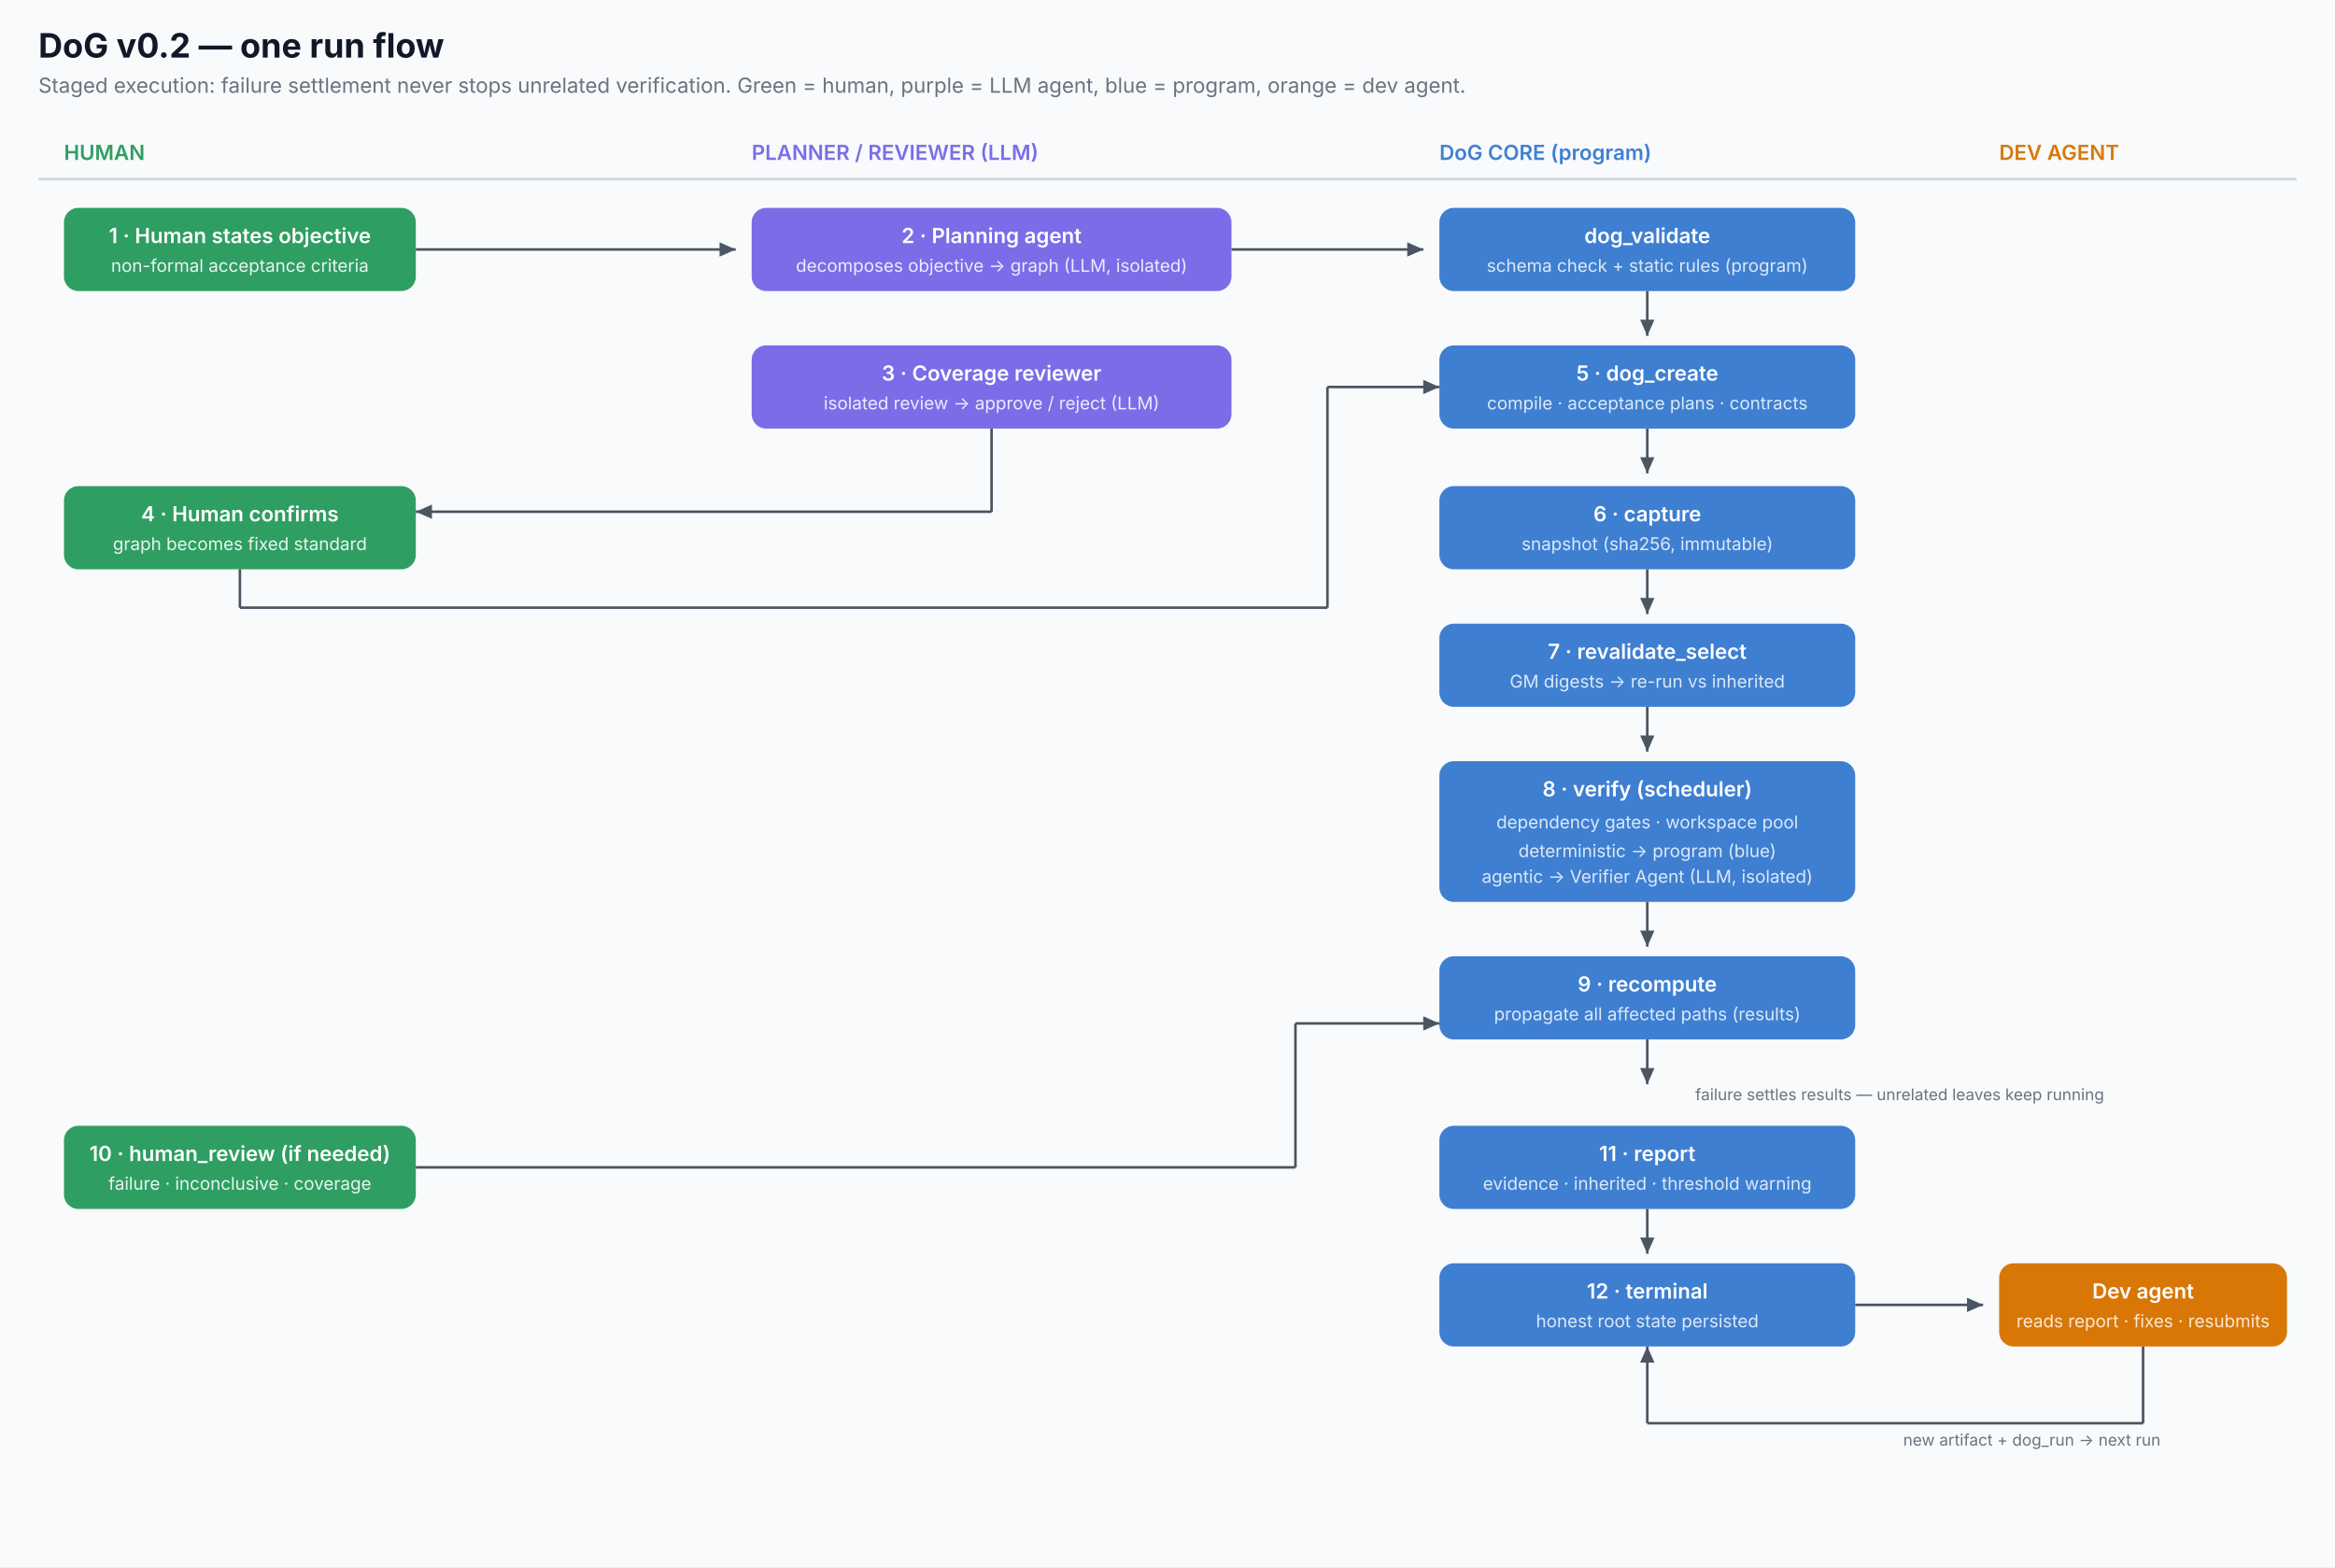
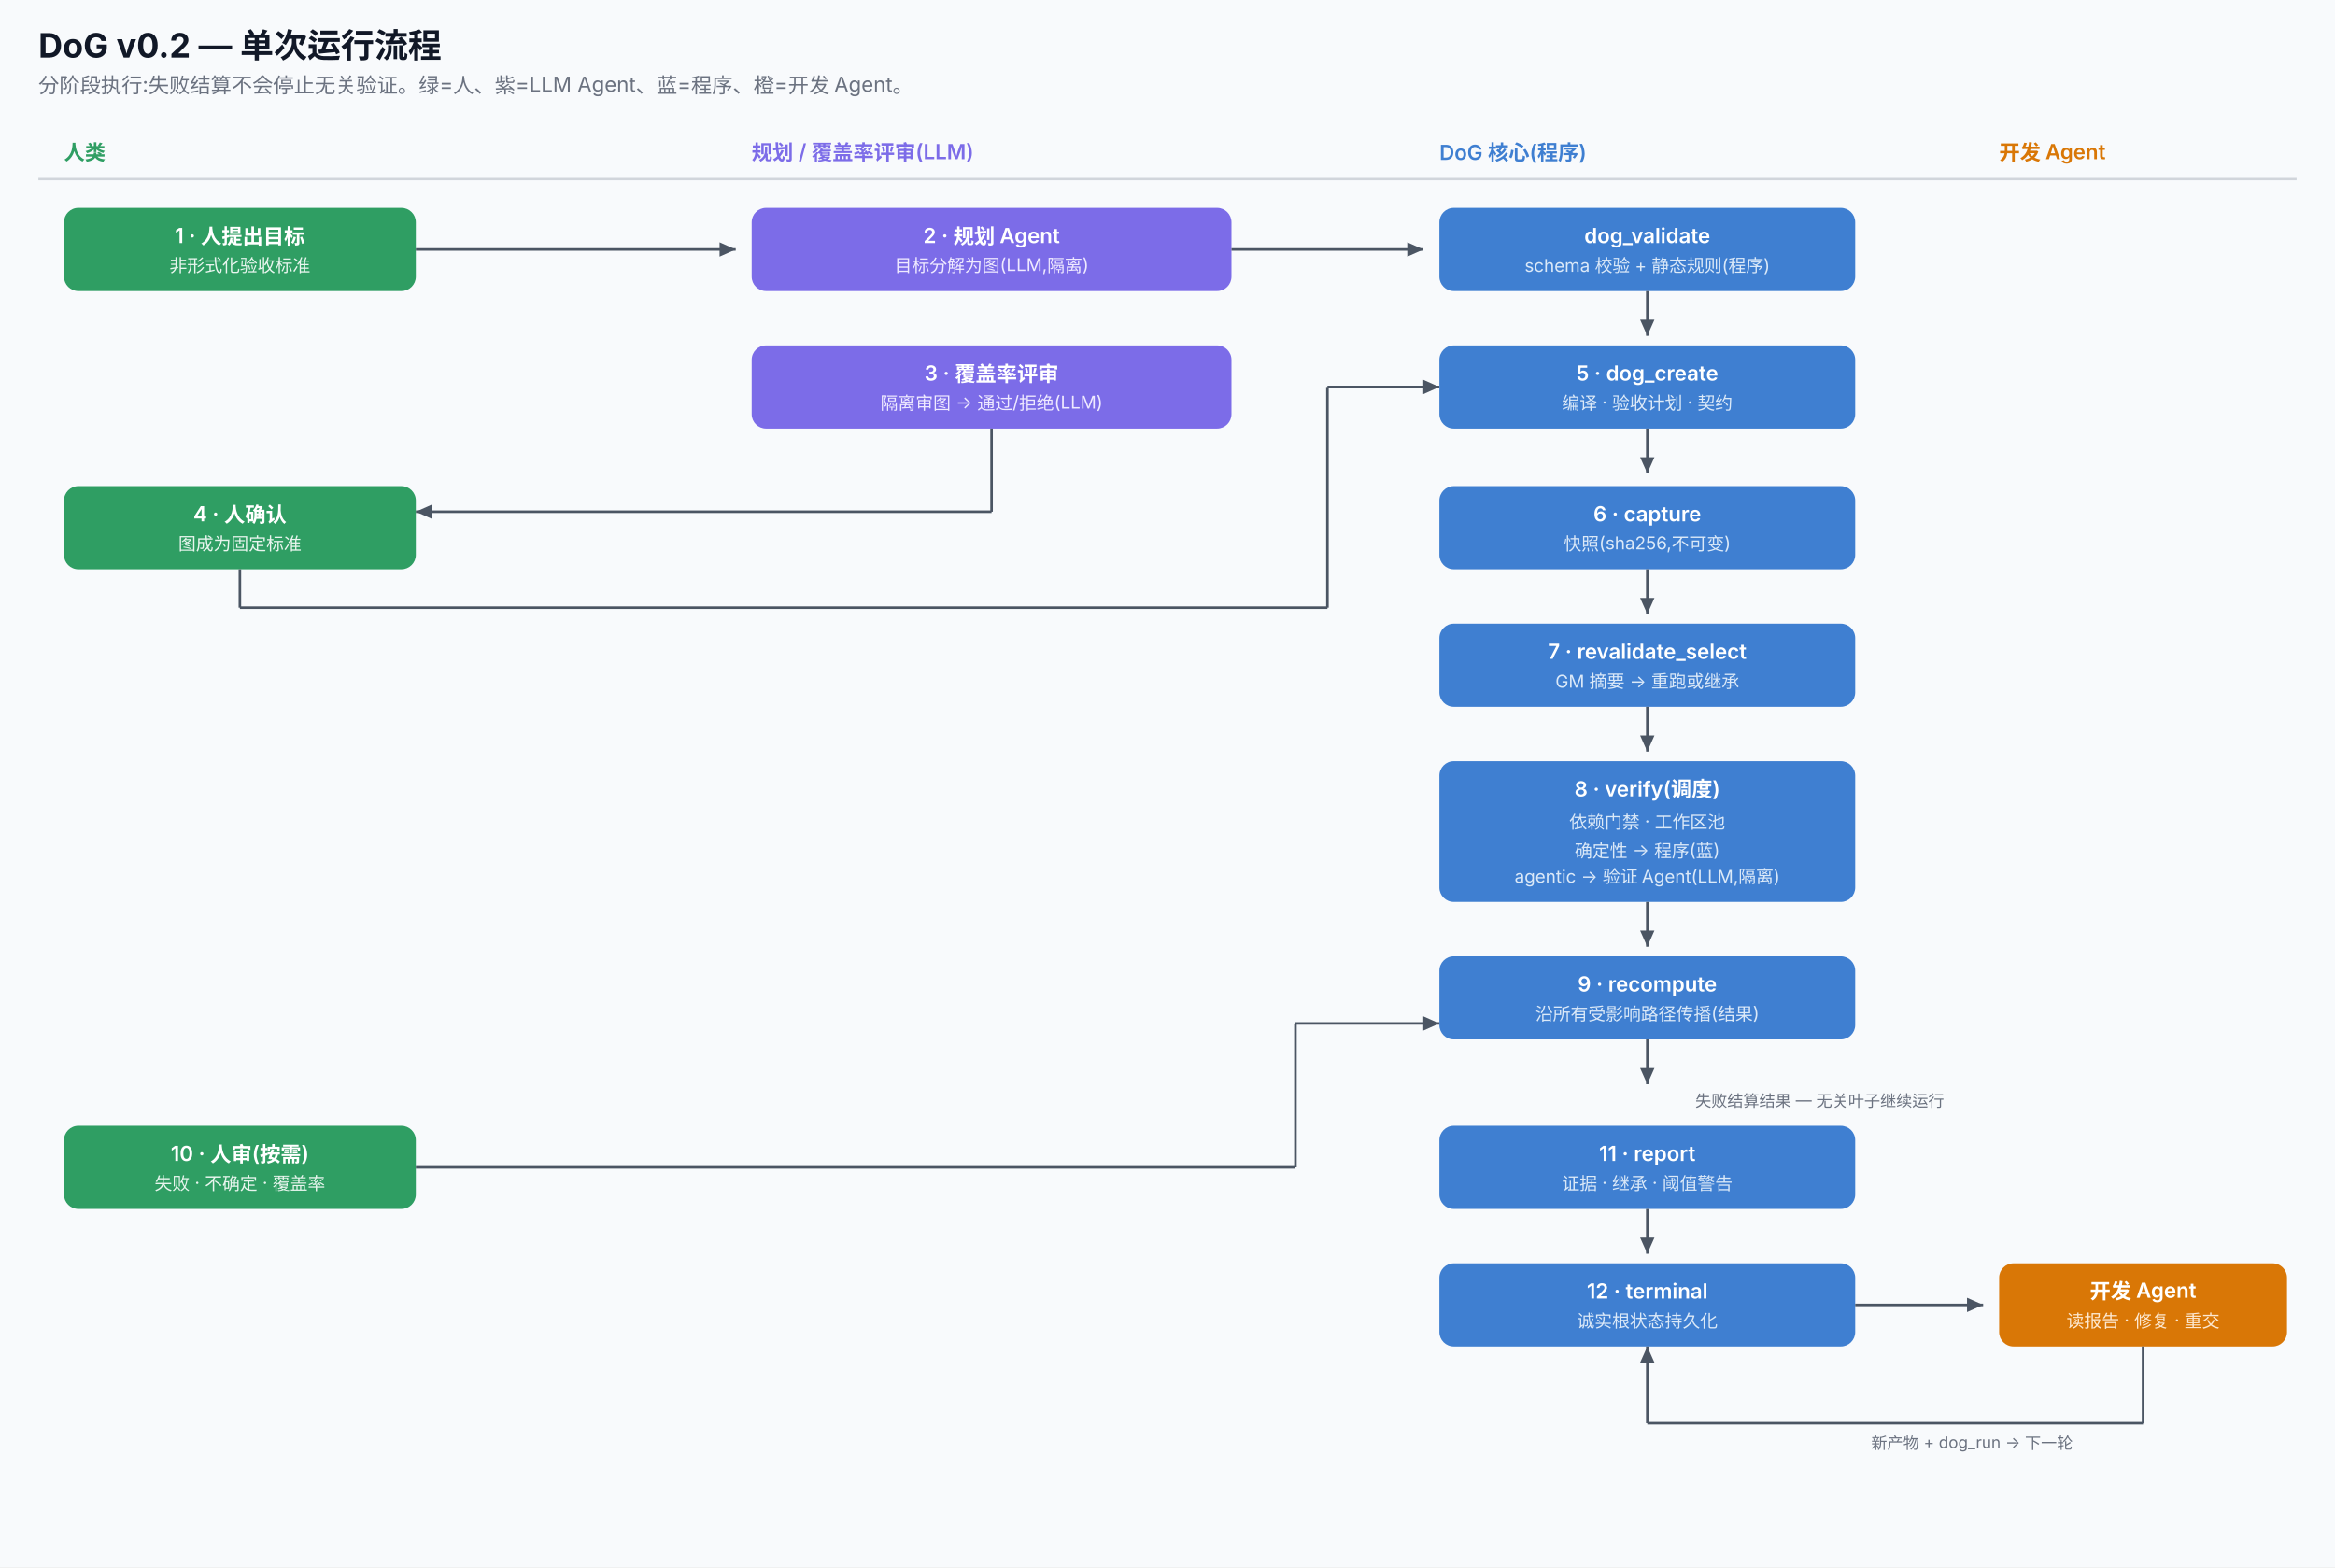
- <svg xmlns="http://www.w3.org/2000/svg" viewBox="0 0 1460 980" font-family="ui-sans-serif, system-ui, -apple-system, sans-serif">
+ <svg xmlns="http://www.w3.org/2000/svg" viewBox="0 0 1460 980" font-family="ui-sans-serif, system-ui, -apple-system, 'PingFang SC', 'Microsoft YaHei', sans-serif">
  <defs>
    <marker id="arrow" viewBox="0 0 10 10" refX="9" refY="5" markerWidth="7" markerHeight="7" orient="auto-start-reverse">
      <path d="M 0 1 L 9 5 L 0 9 z" fill="#4b5563" />
    </marker>
  </defs>
  <rect width="1460" height="980" fill="#f8fafc" />
-   <text x="24" y="36" font-size="21" font-weight="700" fill="#111827">DoG v0.2 — one run flow</text>
-   <text x="24" y="58" font-size="13" fill="#6b7280">Staged execution: failure settlement never stops unrelated verification. Green = human, purple = LLM agent, blue = program, orange = dev agent.</text>
-   <text x="40" y="100" font-size="13" font-weight="600" fill="#2f9e63">HUMAN</text>
-   <text x="470" y="100" font-size="13" font-weight="600" fill="#7c6ce8">PLANNER / REVIEWER (LLM)</text>
-   <text x="900" y="100" font-size="13" font-weight="600" fill="#3f7fd1">DoG CORE (program)</text>
-   <text x="1250" y="100" font-size="13" font-weight="600" fill="#d97706">DEV AGENT</text>
+   <text x="24" y="36" font-size="21" font-weight="700" fill="#111827">DoG v0.2 — 单次运行流程</text>
+   <text x="24" y="58" font-size="13" fill="#6b7280">分阶段执行:失败结算不会停止无关验证。绿=人、紫=LLM Agent、蓝=程序、橙=开发 Agent。</text>
+   <text x="40" y="100" font-size="13" font-weight="600" fill="#2f9e63">人类</text>
+   <text x="470" y="100" font-size="13" font-weight="600" fill="#7c6ce8">规划 / 覆盖率评审(LLM)</text>
+   <text x="900" y="100" font-size="13" font-weight="600" fill="#3f7fd1">DoG 核心(程序)</text>
+   <text x="1250" y="100" font-size="13" font-weight="600" fill="#d97706">开发 Agent</text>
  <line x1="24" y1="112" x2="1436" y2="112" stroke="#d1d5db" stroke-width="1.5" />
  <rect x="40" y="130" width="220" height="52" rx="9" fill="#2f9e63" />
-   <text x="150" y="152" font-size="13" font-weight="600" fill="#ffffff" text-anchor="middle">1 · Human states objective</text>
-   <text x="150" y="170" font-size="11" fill="#e8f5ee" text-anchor="middle">non-formal acceptance criteria</text>
+   <text x="150" y="152" font-size="13" font-weight="600" fill="#ffffff" text-anchor="middle">1 · 人提出目标</text>
+   <text x="150" y="170" font-size="11" fill="#e8f5ee" text-anchor="middle">非形式化验收标准</text>
  <line x1="260" y1="156" x2="460" y2="156" stroke="#4b5563" stroke-width="1.6" marker-end="url(#arrow)" />
  <rect x="470" y="130" width="300" height="52" rx="9" fill="#7c6ce8" />
-   <text x="620" y="152" font-size="13" font-weight="600" fill="#ffffff" text-anchor="middle">2 · Planning agent</text>
-   <text x="620" y="170" font-size="11" fill="#efeaff" text-anchor="middle">decomposes objective → graph (LLM, isolated)</text>
+   <text x="620" y="152" font-size="13" font-weight="600" fill="#ffffff" text-anchor="middle">2 · 规划 Agent</text>
+   <text x="620" y="170" font-size="11" fill="#efeaff" text-anchor="middle">目标分解为图(LLM,隔离)</text>
  <line x1="770" y1="156" x2="890" y2="156" stroke="#4b5563" stroke-width="1.6" marker-end="url(#arrow)" />
  <rect x="900" y="130" width="260" height="52" rx="9" fill="#3f7fd1" />
  <text x="1030" y="152" font-size="13" font-weight="600" fill="#ffffff" text-anchor="middle">dog_validate</text>
-   <text x="1030" y="170" font-size="11" fill="#dbe9f8" text-anchor="middle">schema check + static rules (program)</text>
+   <text x="1030" y="170" font-size="11" fill="#dbe9f8" text-anchor="middle">schema 校验 + 静态规则(程序)</text>
  <line x1="1030" y1="182" x2="1030" y2="210" stroke="#4b5563" stroke-width="1.6" marker-end="url(#arrow)" />
  <rect x="470" y="216" width="300" height="52" rx="9" fill="#7c6ce8" />
-   <text x="620" y="238" font-size="13" font-weight="600" fill="#ffffff" text-anchor="middle">3 · Coverage reviewer</text>
-   <text x="620" y="256" font-size="11" fill="#efeaff" text-anchor="middle">isolated review → approve / reject (LLM)</text>
+   <text x="620" y="238" font-size="13" font-weight="600" fill="#ffffff" text-anchor="middle">3 · 覆盖率评审</text>
+   <text x="620" y="256" font-size="11" fill="#efeaff" text-anchor="middle">隔离审图 → 通过/拒绝(LLM)</text>
  <line x1="620" y1="268" x2="620" y2="320" stroke="#4b5563" stroke-width="1.6" />
  <line x1="620" y1="320" x2="260" y2="320" stroke="#4b5563" stroke-width="1.6" marker-end="url(#arrow)" />
  <rect x="40" y="304" width="220" height="52" rx="9" fill="#2f9e63" />
-   <text x="150" y="326" font-size="13" font-weight="600" fill="#ffffff" text-anchor="middle">4 · Human confirms</text>
-   <text x="150" y="344" font-size="11" fill="#e8f5ee" text-anchor="middle">graph becomes fixed standard</text>
+   <text x="150" y="326" font-size="13" font-weight="600" fill="#ffffff" text-anchor="middle">4 · 人确认</text>
+   <text x="150" y="344" font-size="11" fill="#e8f5ee" text-anchor="middle">图成为固定标准</text>
  <line x1="150" y1="356" x2="150" y2="380" stroke="#4b5563" stroke-width="1.6" />
  <line x1="150" y1="380" x2="830" y2="380" stroke="#4b5563" stroke-width="1.6" />
  <line x1="830" y1="380" x2="830" y2="242" stroke="#4b5563" stroke-width="1.6" />
  <line x1="830" y1="242" x2="900" y2="242" stroke="#4b5563" stroke-width="1.6" marker-end="url(#arrow)" />
  <rect x="900" y="216" width="260" height="52" rx="9" fill="#3f7fd1" />
  <text x="1030" y="238" font-size="13" font-weight="600" fill="#ffffff" text-anchor="middle">5 · dog_create</text>
-   <text x="1030" y="256" font-size="11" fill="#dbe9f8" text-anchor="middle">compile · acceptance plans · contracts</text>
+   <text x="1030" y="256" font-size="11" fill="#dbe9f8" text-anchor="middle">编译 · 验收计划 · 契约</text>
  <line x1="1030" y1="268" x2="1030" y2="296" stroke="#4b5563" stroke-width="1.6" marker-end="url(#arrow)" />
  <rect x="900" y="304" width="260" height="52" rx="9" fill="#3f7fd1" />
  <text x="1030" y="326" font-size="13" font-weight="600" fill="#ffffff" text-anchor="middle">6 · capture</text>
-   <text x="1030" y="344" font-size="11" fill="#dbe9f8" text-anchor="middle">snapshot (sha256, immutable)</text>
+   <text x="1030" y="344" font-size="11" fill="#dbe9f8" text-anchor="middle">快照(sha256,不可变)</text>
  <line x1="1030" y1="356" x2="1030" y2="384" stroke="#4b5563" stroke-width="1.6" marker-end="url(#arrow)" />
  <rect x="900" y="390" width="260" height="52" rx="9" fill="#3f7fd1" />
  <text x="1030" y="412" font-size="13" font-weight="600" fill="#ffffff" text-anchor="middle">7 · revalidate_select</text>
-   <text x="1030" y="430" font-size="11" fill="#dbe9f8" text-anchor="middle">GM digests → re-run vs inherited</text>
+   <text x="1030" y="430" font-size="11" fill="#dbe9f8" text-anchor="middle">GM 摘要 → 重跑或继承</text>
  <line x1="1030" y1="442" x2="1030" y2="470" stroke="#4b5563" stroke-width="1.6" marker-end="url(#arrow)" />
  <rect x="900" y="476" width="260" height="88" rx="9" fill="#3f7fd1" />
-   <text x="1030" y="498" font-size="13" font-weight="600" fill="#ffffff" text-anchor="middle">8 · verify (scheduler)</text>
-   <text x="1030" y="518" font-size="11" fill="#dbe9f8" text-anchor="middle">dependency gates · workspace pool</text>
-   <text x="1030" y="536" font-size="11" fill="#dbe9f8" text-anchor="middle">deterministic → program (blue)</text>
-   <text x="1030" y="552" font-size="11" fill="#dbe9f8" text-anchor="middle">agentic → Verifier Agent (LLM, isolated)</text>
+   <text x="1030" y="498" font-size="13" font-weight="600" fill="#ffffff" text-anchor="middle">8 · verify(调度)</text>
+   <text x="1030" y="518" font-size="11" fill="#dbe9f8" text-anchor="middle">依赖门禁 · 工作区池</text>
+   <text x="1030" y="536" font-size="11" fill="#dbe9f8" text-anchor="middle">确定性 → 程序(蓝)</text>
+   <text x="1030" y="552" font-size="11" fill="#dbe9f8" text-anchor="middle">agentic → 验证 Agent(LLM,隔离)</text>
  <line x1="1030" y1="564" x2="1030" y2="592" stroke="#4b5563" stroke-width="1.6" marker-end="url(#arrow)" />
  <rect x="900" y="598" width="260" height="52" rx="9" fill="#3f7fd1" />
  <text x="1030" y="620" font-size="13" font-weight="600" fill="#ffffff" text-anchor="middle">9 · recompute</text>
-   <text x="1030" y="638" font-size="11" fill="#dbe9f8" text-anchor="middle">propagate all affected paths (results)</text>
+   <text x="1030" y="638" font-size="11" fill="#dbe9f8" text-anchor="middle">沿所有受影响路径传播(结果)</text>
  <line x1="1030" y1="650" x2="1030" y2="678" stroke="#4b5563" stroke-width="1.6" marker-end="url(#arrow)" />
-   <text x="1060" y="688" font-size="10" fill="#6b7280">failure settles results — unrelated leaves keep running</text>
+   <text x="1060" y="692" font-size="10" fill="#6b7280">失败结算结果 — 无关叶子继续运行</text>
  <rect x="40" y="704" width="220" height="52" rx="9" fill="#2f9e63" />
-   <text x="150" y="726" font-size="13" font-weight="600" fill="#ffffff" text-anchor="middle">10 · human_review (if needed)</text>
-   <text x="150" y="744" font-size="11" fill="#e8f5ee" text-anchor="middle">failure · inconclusive · coverage</text>
+   <text x="150" y="726" font-size="13" font-weight="600" fill="#ffffff" text-anchor="middle">10 · 人审(按需)</text>
+   <text x="150" y="744" font-size="11" fill="#e8f5ee" text-anchor="middle">失败 · 不确定 · 覆盖率</text>
  <line x1="260" y1="730" x2="810" y2="730" stroke="#4b5563" stroke-width="1.6" />
  <line x1="810" y1="730" x2="810" y2="640" stroke="#4b5563" stroke-width="1.6" />
  <line x1="810" y1="640" x2="900" y2="640" stroke="#4b5563" stroke-width="1.6" marker-end="url(#arrow)" />
  <rect x="900" y="704" width="260" height="52" rx="9" fill="#3f7fd1" />
  <text x="1030" y="726" font-size="13" font-weight="600" fill="#ffffff" text-anchor="middle">11 · report</text>
-   <text x="1030" y="744" font-size="11" fill="#dbe9f8" text-anchor="middle">evidence · inherited · threshold warning</text>
+   <text x="1030" y="744" font-size="11" fill="#dbe9f8" text-anchor="middle">证据 · 继承 · 阈值警告</text>
  <line x1="1030" y1="756" x2="1030" y2="784" stroke="#4b5563" stroke-width="1.6" marker-end="url(#arrow)" />
  <rect x="900" y="790" width="260" height="52" rx="9" fill="#3f7fd1" />
  <text x="1030" y="812" font-size="13" font-weight="600" fill="#ffffff" text-anchor="middle">12 · terminal</text>
-   <text x="1030" y="830" font-size="11" fill="#dbe9f8" text-anchor="middle">honest root state persisted</text>
+   <text x="1030" y="830" font-size="11" fill="#dbe9f8" text-anchor="middle">诚实根状态持久化</text>
  <line x1="1160" y1="816" x2="1240" y2="816" stroke="#4b5563" stroke-width="1.6" marker-end="url(#arrow)" />
  <rect x="1250" y="790" width="180" height="52" rx="9" fill="#d97706" />
-   <text x="1340" y="812" font-size="13" font-weight="600" fill="#ffffff" text-anchor="middle">Dev agent</text>
-   <text x="1340" y="830" font-size="11" fill="#fde8d0" text-anchor="middle">reads report · fixes · resubmits</text>
+   <text x="1340" y="812" font-size="13" font-weight="600" fill="#ffffff" text-anchor="middle">开发 Agent</text>
+   <text x="1340" y="830" font-size="11" fill="#fde8d0" text-anchor="middle">读报告 · 修复 · 重交</text>
  <line x1="1340" y1="842" x2="1340" y2="890" stroke="#4b5563" stroke-width="1.6" />
  <line x1="1340" y1="890" x2="1030" y2="890" stroke="#4b5563" stroke-width="1.6" />
  <line x1="1030" y1="890" x2="1030" y2="842" stroke="#4b5563" stroke-width="1.6" marker-end="url(#arrow)" />
-   <text x="1190" y="904" font-size="10" fill="#6b7280">new artifact + dog_run → next run</text>
+   <text x="1170" y="906" font-size="10" fill="#6b7280">新产物 + dog_run → 下一轮</text>
</svg>
